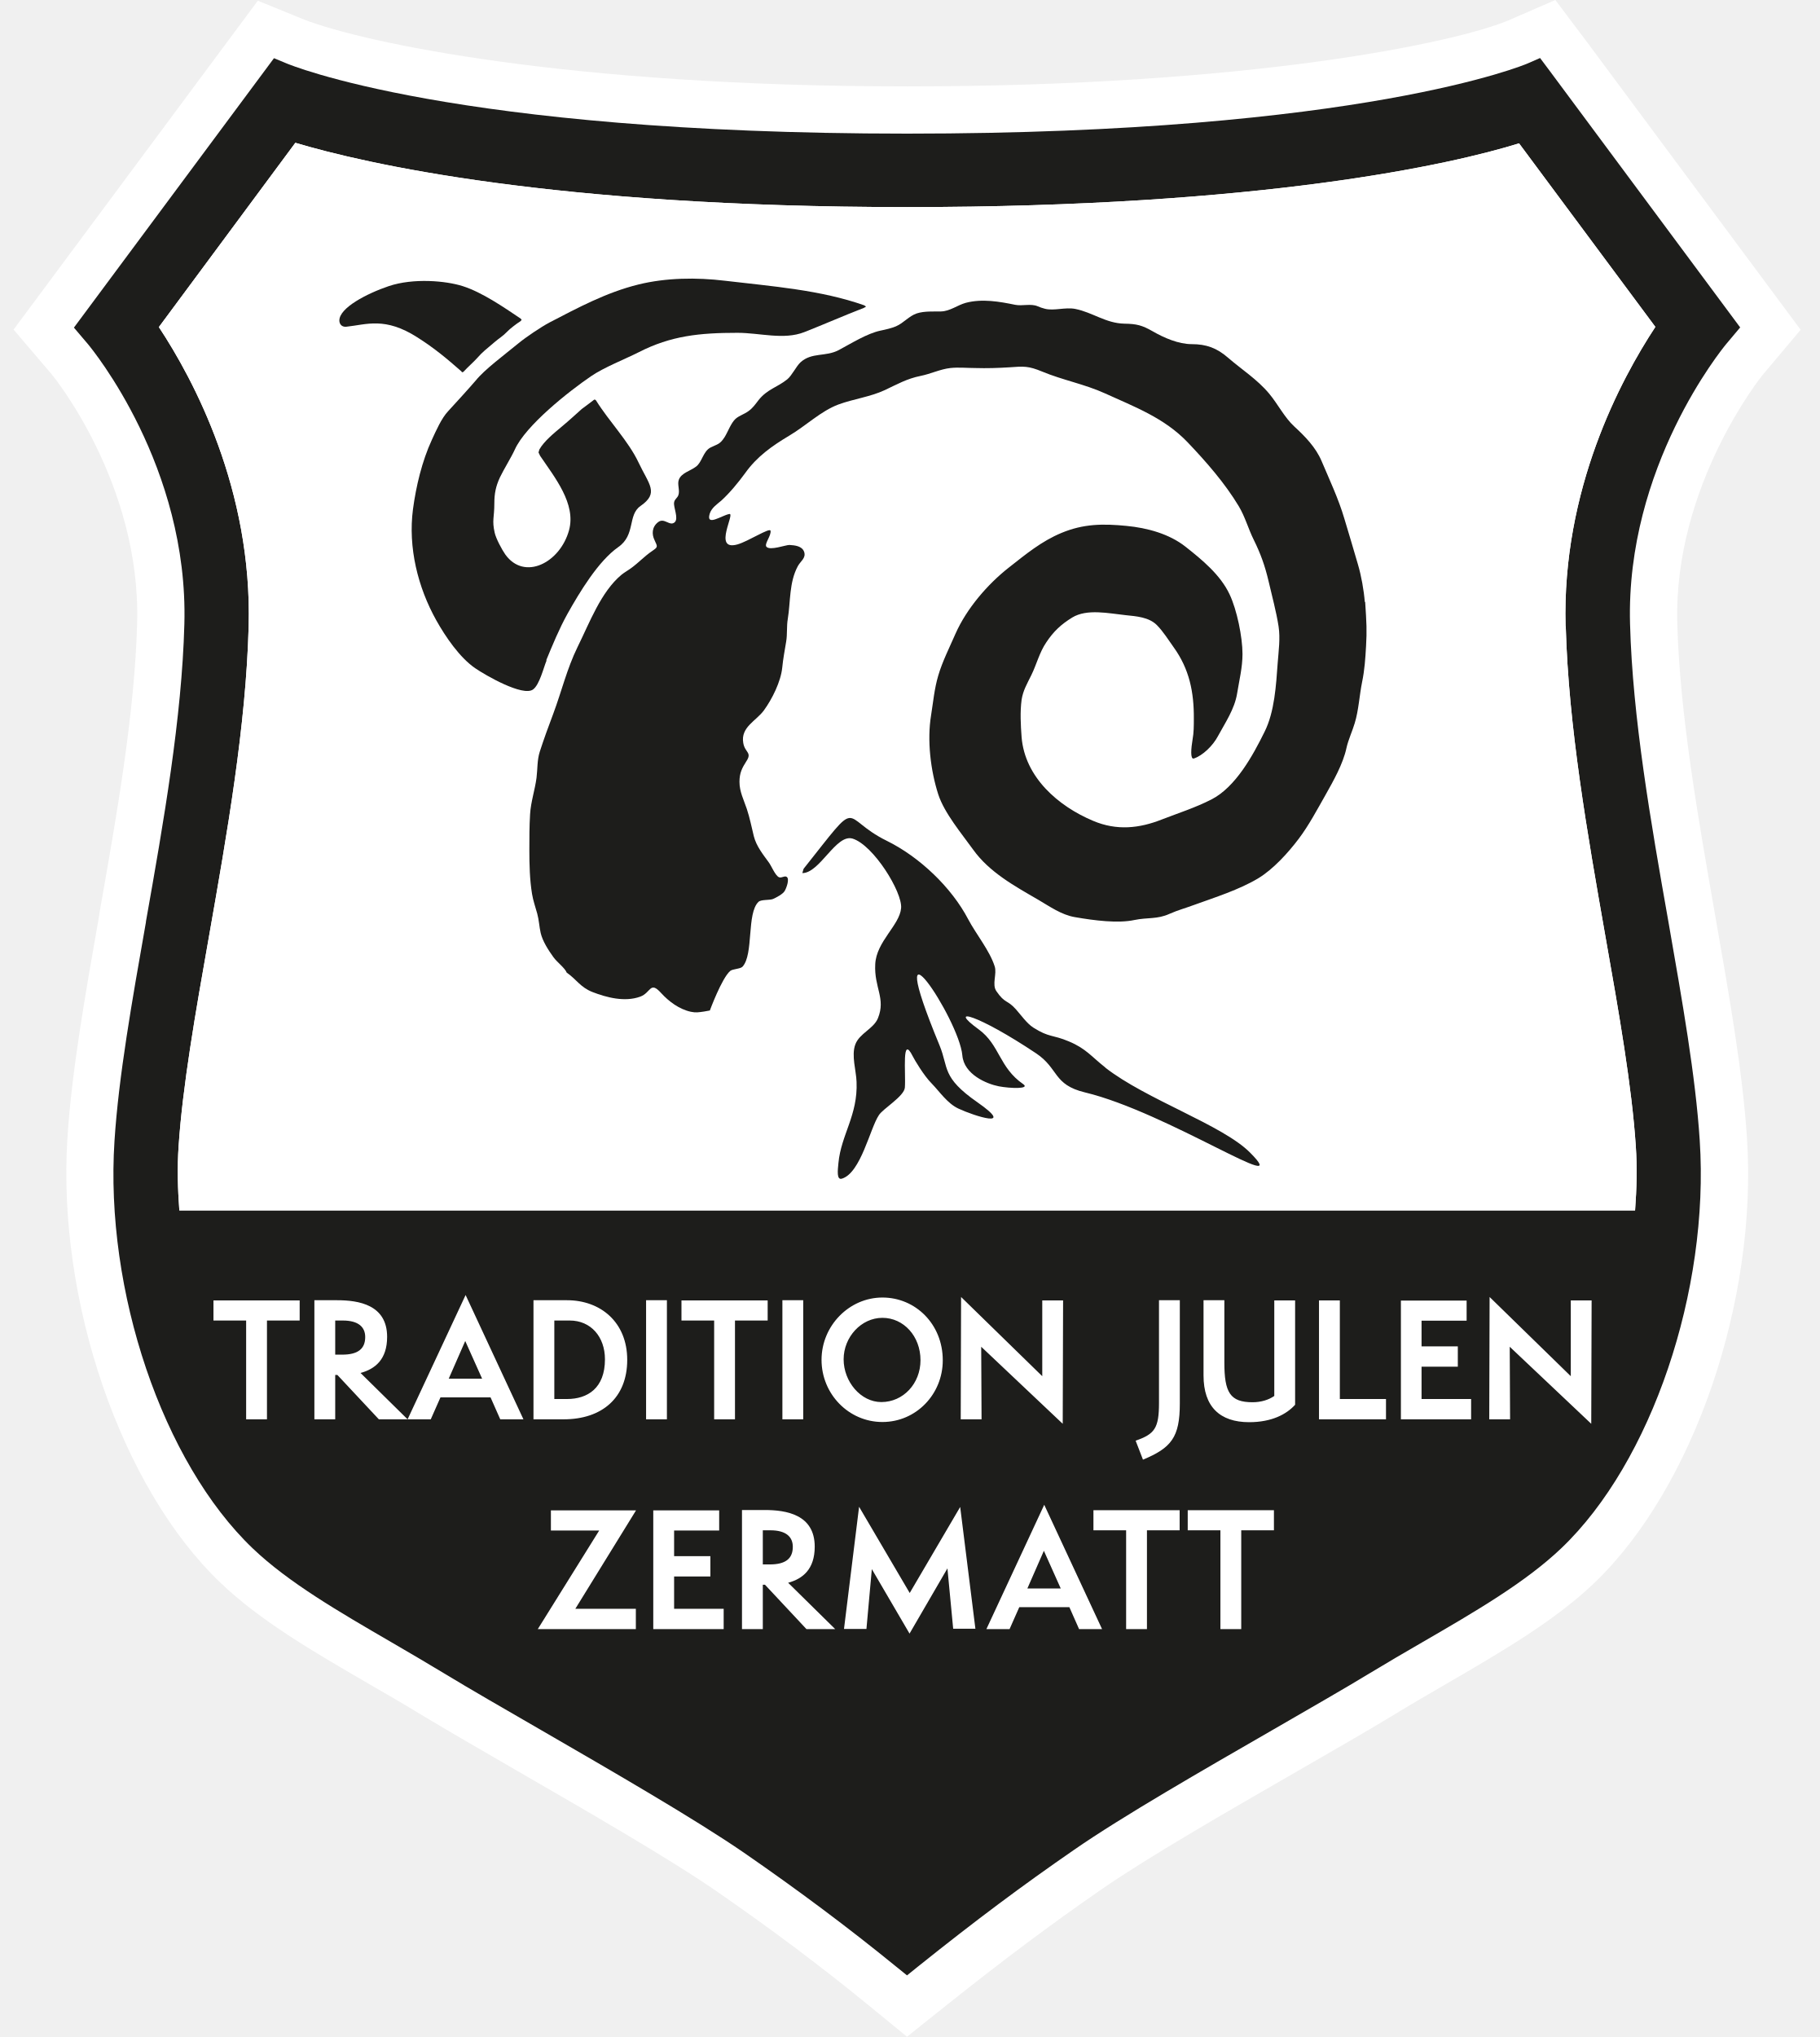
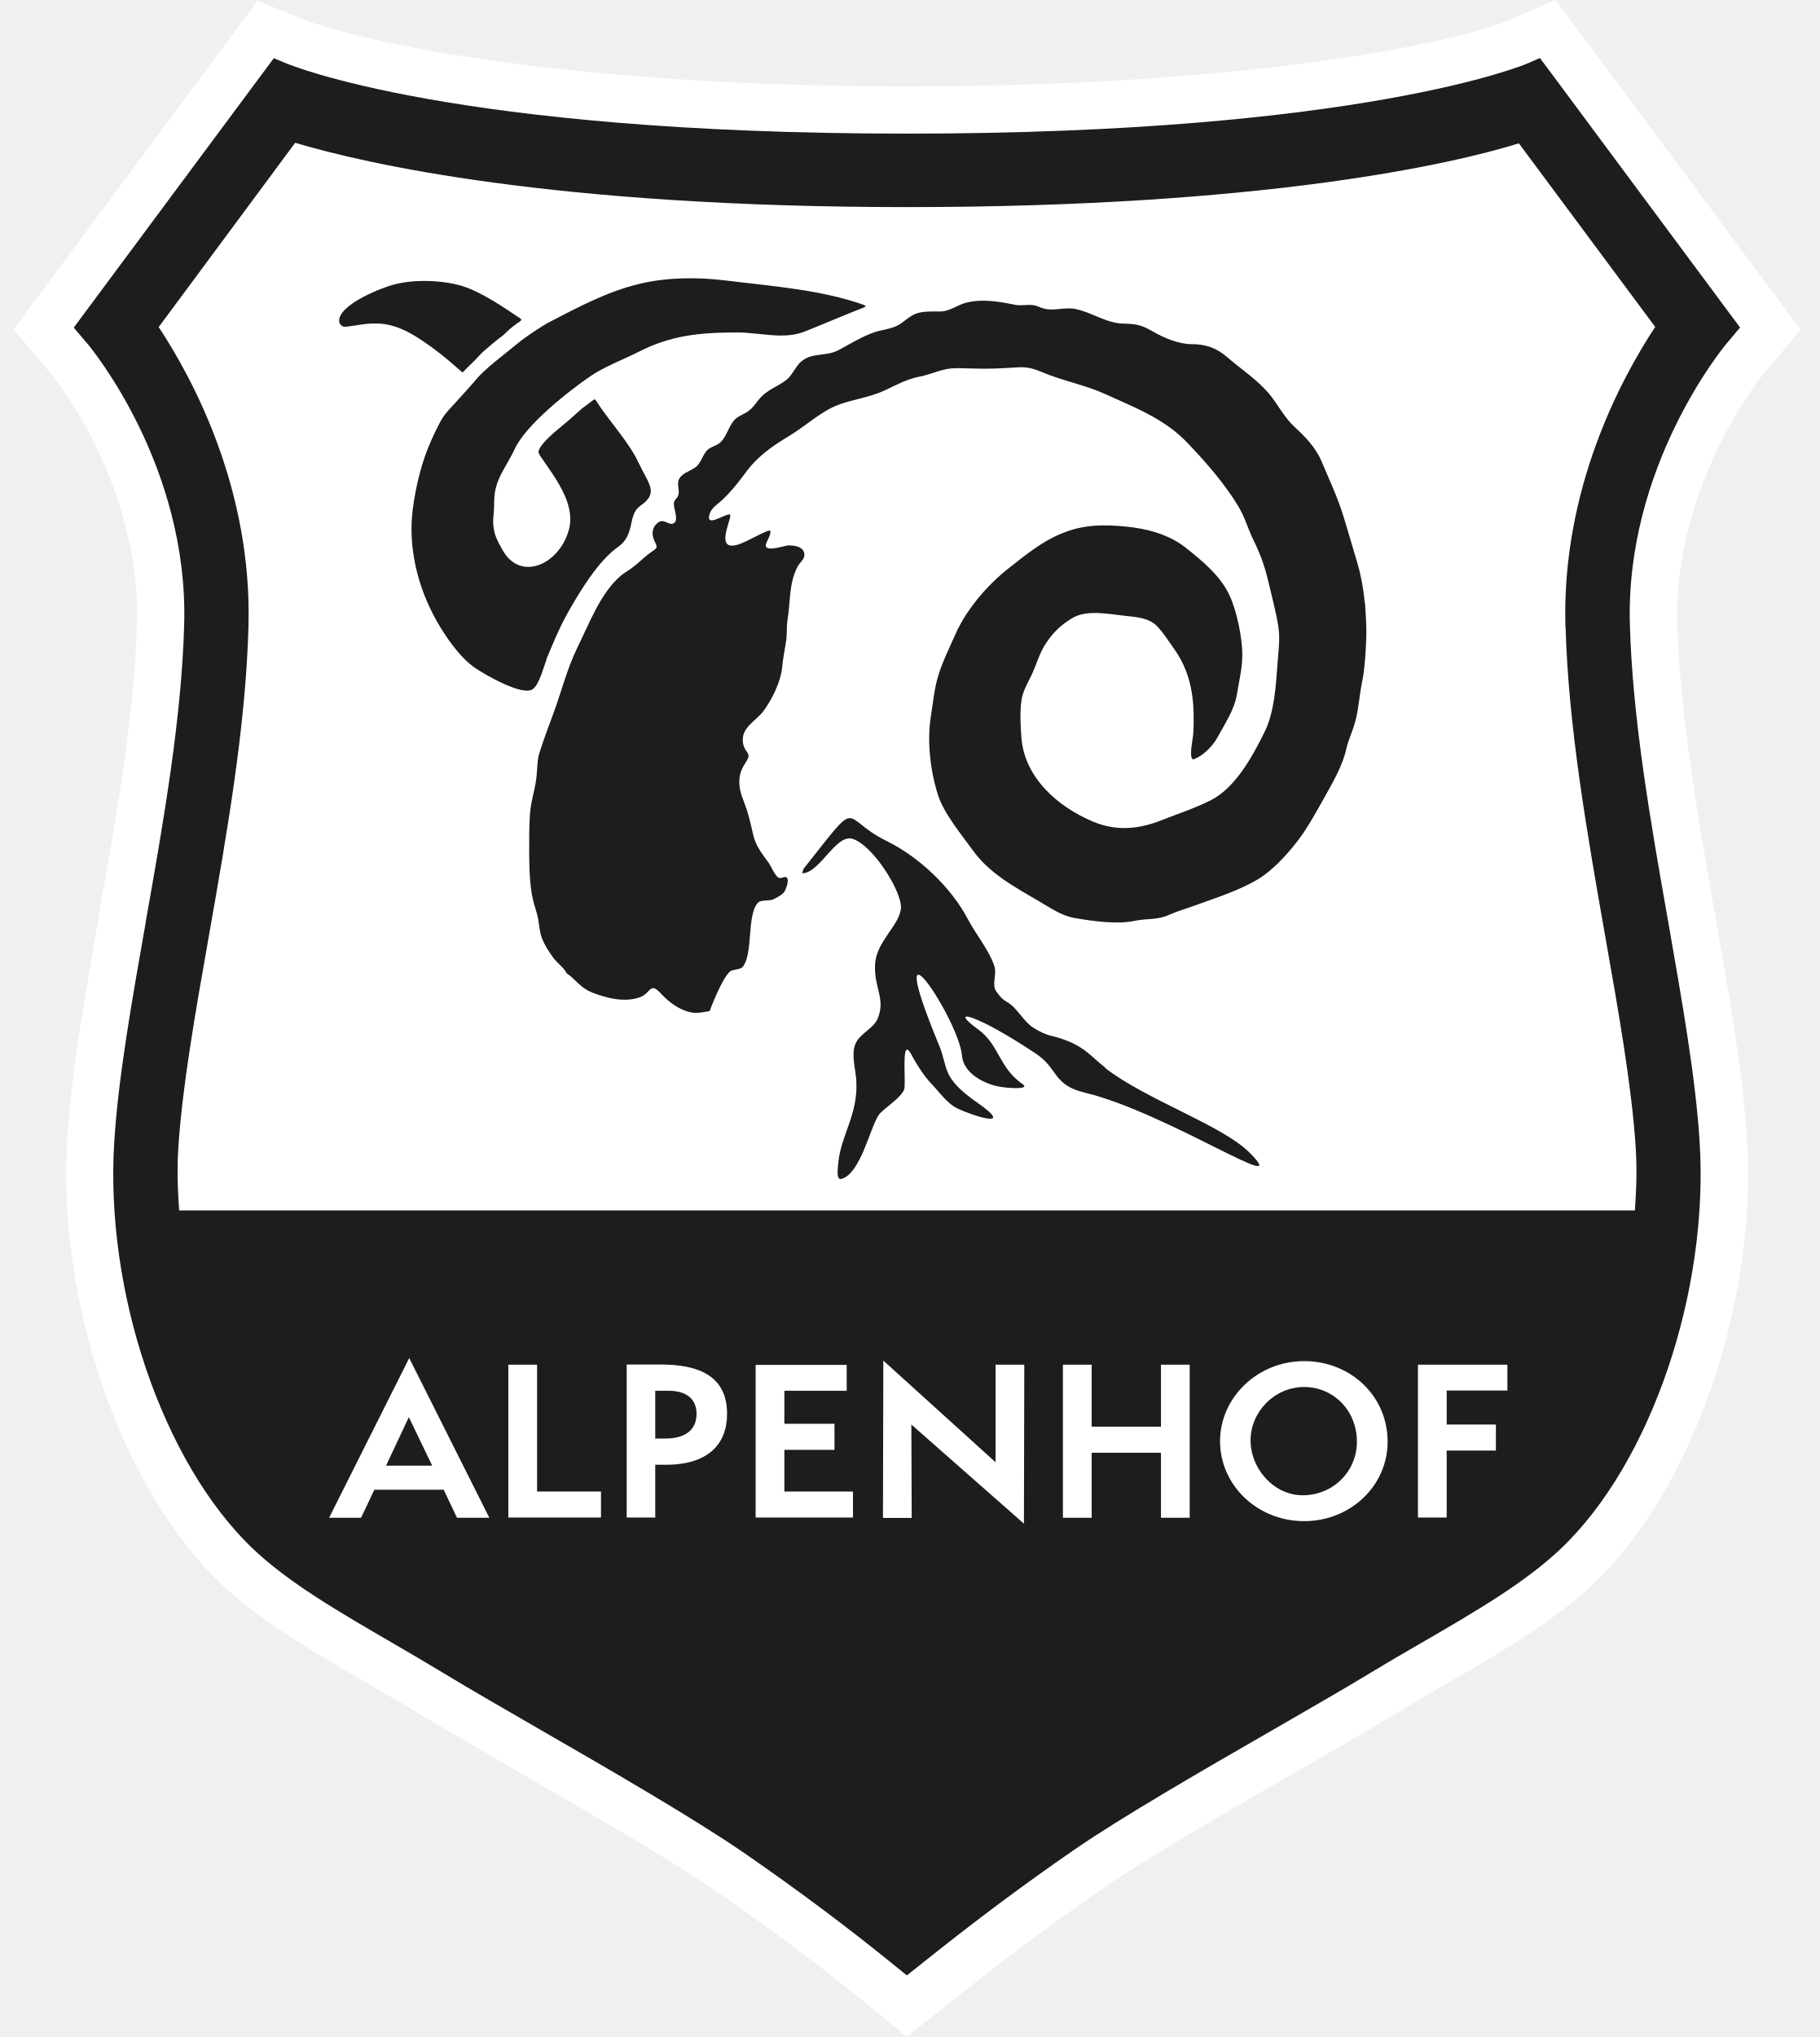
<svg xmlns="http://www.w3.org/2000/svg" width="134px" height="150px" viewBox="0 0 134 150" version="1.1">
-   <g id="logos/tradition" stroke="none" stroke-width="1" fill="none" fill-rule="evenodd">
-     <g id="Tradition_Julen" transform="translate(1, 0)" fill-rule="nonzero">
-       <path d="M65.775,149.96 L62.785,147.513 C59.347,144.709 55.762,142.025 51.821,139.3 C48.303,136.866 42.351,133.441 37.113,130.412 C34.415,128.851 31.875,127.383 29.944,126.219 C28.661,125.439 27.365,124.685 26.122,123.971 C22.022,121.59 18.147,119.341 15.224,116.537 C7.923,109.567 3.188,95.785 3.968,83.762 C4.285,78.855 5.277,73.248 6.322,67.309 L6.322,67.243 C7.605,59.995 8.928,52.495 9.1,45.856 C9.377,35.592 2.897,27.67 2.83,27.59 L0,24.27 L17.988,0.053 L21.4,1.442 C25.778,3.135 40.724,6.362 65.814,6.362 C90.905,6.362 106.115,3.174 110.109,1.495 L113.548,0 L115.889,3.108 L131.615,24.284 L128.798,27.63 C128.798,27.63 122.251,35.711 122.529,45.895 C122.714,52.562 124.037,60.074 125.306,67.335 C126.351,73.287 127.343,78.895 127.661,83.802 C128.454,95.812 123.719,109.594 116.405,116.577 C113.482,119.368 109.594,121.629 105.493,124.01 C104.25,124.738 102.954,125.478 101.684,126.259 C99.766,127.423 97.214,128.891 94.529,130.438 C89.384,133.401 83.538,136.76 80.086,139.154 C76.356,141.734 72.983,144.26 68.79,147.593 L65.775,150 L65.775,149.96 Z" id="Path" fill="#FFFFFF" />
-       <path d="M114.315,46.12 C114.514,53.487 115.902,61.357 117.238,68.962 C118.244,74.636 119.183,80.006 119.474,84.397 C119.579,85.945 119.54,87.532 119.421,89.132 L12.208,89.132 C12.089,87.532 12.049,85.945 12.155,84.397 C12.446,80.006 13.385,74.636 14.39,68.962 C15.726,61.357 17.115,53.501 17.313,46.133 C17.591,36.055 13.253,27.947 10.7,24.085 L20.752,10.515 C25.805,12.023 39.666,15.25 65.801,15.25 C91.936,15.25 105.917,12.102 110.876,10.555 L120.915,24.072 C118.363,27.947 114.024,36.042 114.302,46.133 M127.171,24.125 L113.098,5.172 L112.424,4.272 L111.485,4.682 C111.366,4.735 99.29,9.84 65.801,9.84 C32.312,9.84 20.236,4.722 20.104,4.669 L19.178,4.285 L4.444,24.125 L5.489,25.355 C5.793,25.725 12.896,34.349 12.578,45.962 C12.393,52.866 11.057,60.484 9.748,67.864 L9.748,67.904 C8.716,73.763 7.737,79.279 7.433,84.001 C6.706,95.071 10.991,107.702 17.617,114.024 C20.25,116.537 23.953,118.68 27.868,120.955 C29.138,121.696 30.434,122.45 31.743,123.243 C33.635,124.394 36.174,125.849 38.846,127.396 C44.15,130.465 50.154,133.93 53.792,136.43 C57.812,139.207 61.476,141.945 64.981,144.802 L65.801,145.463 L66.621,144.802 C70.867,141.403 74.306,138.837 78.102,136.218 C81.673,133.745 87.572,130.359 92.783,127.356 C95.455,125.809 97.981,124.367 99.872,123.217 C101.182,122.423 102.478,121.669 103.734,120.942 C107.662,118.667 111.366,116.511 113.998,113.998 C120.624,107.676 124.91,95.045 124.182,83.974 C123.878,79.252 122.899,73.737 121.881,67.904 C120.571,60.497 119.236,52.852 119.05,45.935 C118.733,34.389 125.822,25.712 126.126,25.342 L127.171,24.098 L127.171,24.125 Z" id="Shape" fill="#1D1D1B" />
-       <path d="M114.315,46.12 C114.514,53.487 115.902,61.357 117.238,68.962 C118.244,74.636 119.183,80.006 119.474,84.397 C119.579,85.945 119.54,87.532 119.421,89.132 L12.208,89.132 C12.089,87.532 12.049,85.945 12.155,84.397 C12.446,80.006 13.385,74.636 14.39,68.962 C15.726,61.357 17.115,53.501 17.313,46.133 C17.591,36.055 13.253,27.947 10.7,24.085 L20.752,10.515 C25.805,12.023 39.666,15.25 65.801,15.25 C91.936,15.25 105.917,12.102 110.876,10.555 L120.915,24.072 C118.363,27.947 114.024,36.042 114.302,46.12" id="Path" fill="#FFFFFF" />
-       <path d="M32.987,27.379 L33.066,27.418 L33.145,27.365 C33.41,27.074 33.939,26.598 34.111,26.4 C34.6,25.844 34.799,25.738 35.42,25.196 C35.804,24.866 36.002,24.786 36.359,24.416 C36.531,24.231 37.021,23.847 37.338,23.649 L37.417,23.556 L37.351,23.464 C36.068,22.604 34.521,21.532 33.079,21.07 C31.836,20.673 29.442,20.461 27.63,21.07 C26.029,21.612 23.979,22.67 23.993,23.609 C23.993,23.821 24.138,24.098 24.508,24.059 C26.003,23.9 27.352,23.318 29.733,24.839 C31.003,25.646 31.902,26.4 33,27.365" id="Path" fill="#1D1D1B" />
-       <path d="M39.229,48.62 C39.705,47.469 40.182,46.305 40.79,45.208 C41.703,43.581 43.065,41.319 44.533,40.287 C45.829,39.388 45.208,37.933 46.173,37.259 C47.562,36.293 46.795,35.685 46.028,34.058 C45.287,32.484 43.845,31.016 42.893,29.482 L42.827,29.429 L42.761,29.429 C42.536,29.614 41.928,30.05 41.848,30.116 C41.041,30.831 41.147,30.764 40.314,31.465 C39.825,31.875 39.071,32.484 38.727,33.092 L38.661,33.317 L38.78,33.568 C39.864,35.169 41.438,37.1 40.909,39.044 C40.248,41.451 37.616,42.787 36.214,40.83 C35.962,40.473 35.526,39.653 35.433,39.229 C35.222,38.29 35.407,38.132 35.407,37.073 C35.407,36.346 35.513,35.817 35.817,35.156 C36.095,34.574 36.663,33.661 36.915,33.106 C37.708,31.333 40.909,28.807 42.523,27.709 C43.435,27.074 45.075,26.426 46.041,25.937 C48.422,24.72 50.525,24.508 53.315,24.508 C54.969,24.508 56.715,25.051 58.236,24.456 C59.717,23.874 61.092,23.265 62.627,22.67 L62.785,22.577 L62.653,22.485 C59.439,21.347 55.842,21.083 52.39,20.673 C50.3,20.421 48.051,20.448 46.014,20.951 C43.66,21.532 41.57,22.657 39.454,23.755 C38.859,24.072 37.735,24.826 37.206,25.262 C36.095,26.175 34.693,27.207 34.031,28.027 C33.688,28.437 32.365,29.892 32.008,30.275 C31.518,30.791 31.108,31.73 30.804,32.391 C30.077,33.965 29.64,35.817 29.415,37.497 C29.045,40.314 29.773,43.25 31.135,45.684 C31.809,46.887 32.854,48.422 33.992,49.202 C34.759,49.731 37.497,51.305 38.251,50.776 C38.74,50.432 39.044,49.123 39.256,48.633" id="Path" fill="#1D1D1B" />
-       <path d="M99.515,44.335 C99.449,43.462 99.251,42.377 99.012,41.57 C98.682,40.433 98.338,39.282 98.007,38.184 C97.584,36.743 96.909,35.314 96.327,33.939 C95.904,32.947 95.124,32.14 94.33,31.413 C93.603,30.751 93.1,29.733 92.465,28.979 C91.592,27.934 90.442,27.207 89.45,26.347 C88.617,25.619 87.836,25.342 86.765,25.342 C85.799,25.342 84.728,24.879 83.881,24.389 C83.114,23.953 82.718,23.847 81.805,23.834 C80.443,23.807 79.464,23.001 78.194,22.749 C77.453,22.604 76.62,22.908 75.959,22.736 C75.708,22.67 75.641,22.644 75.417,22.551 C74.914,22.339 74.306,22.551 73.763,22.445 C72.613,22.207 71.33,21.982 70.126,22.3 C69.504,22.472 68.962,22.921 68.301,22.934 C67.745,22.948 67.084,22.895 66.515,23.08 C65.933,23.278 65.563,23.781 64.981,24.032 C64.624,24.178 64.267,24.257 63.83,24.35 C62.852,24.561 61.714,25.276 60.775,25.778 C59.796,26.294 58.791,25.924 57.958,26.678 C57.64,26.969 57.323,27.656 56.979,27.934 C56.238,28.529 55.498,28.661 54.863,29.468 C54.625,29.773 54.453,30.037 54.122,30.275 C53.818,30.5 53.434,30.606 53.17,30.844 C52.826,31.161 52.614,31.796 52.363,32.193 C52.006,32.748 51.834,32.696 51.318,32.96 C50.776,33.251 50.71,34.031 50.26,34.362 C49.85,34.679 49.162,34.825 48.99,35.341 C48.871,35.671 49.083,36.108 48.964,36.452 C48.885,36.69 48.686,36.743 48.647,36.994 C48.58,37.338 49.004,38.184 48.686,38.462 C48.316,38.78 47.932,38.092 47.469,38.449 C47.006,38.806 46.993,39.335 47.205,39.772 C47.443,40.287 47.469,40.274 47.006,40.592 C46.464,40.962 46.041,41.425 45.499,41.822 C45.327,41.954 44.943,42.179 44.771,42.324 C43.25,43.594 42.43,45.843 41.531,47.655 C40.75,49.255 40.367,50.895 39.745,52.562 C39.401,53.474 39.057,54.413 38.753,55.352 C38.555,55.974 38.594,56.622 38.515,57.27 C38.396,58.183 38.092,59.042 38.039,59.968 C37.986,60.841 37.986,61.714 37.986,62.6 C37.986,63.672 38.013,64.783 38.184,65.828 C38.264,66.317 38.436,66.806 38.568,67.282 C38.7,67.772 38.714,68.235 38.819,68.698 C38.965,69.319 39.388,69.967 39.758,70.483 C40.023,70.854 40.605,71.277 40.737,71.621 C41.465,72.123 41.729,72.692 42.629,73.049 C43.687,73.459 45.009,73.803 46.147,73.393 C46.954,73.102 46.861,72.203 47.694,73.128 C48.25,73.737 49.017,74.319 49.877,74.504 C50.26,74.583 50.432,74.544 50.829,74.491 C51.001,74.464 51.146,74.438 51.279,74.411 C51.279,74.411 52.151,72.044 52.773,71.502 C52.958,71.343 53.527,71.356 53.686,71.184 C54.519,70.272 53.977,67.256 54.863,66.409 C55.061,66.224 55.683,66.304 55.934,66.198 C56.172,66.092 56.662,65.841 56.794,65.603 C56.926,65.378 57.164,64.717 56.939,64.571 C56.781,64.465 56.569,64.677 56.371,64.597 C56.093,64.478 55.802,63.738 55.617,63.5 C55.194,62.918 54.704,62.309 54.519,61.582 C54.36,60.947 54.228,60.246 54.003,59.571 C53.778,58.897 53.461,58.302 53.461,57.574 C53.461,56.913 53.659,56.543 53.963,56.066 C54.413,55.392 53.858,55.432 53.739,54.704 C53.54,53.54 54.691,53.091 55.26,52.31 C55.868,51.477 56.503,50.194 56.609,49.176 C56.675,48.501 56.794,47.893 56.9,47.245 C56.992,46.715 56.926,46.107 57.019,45.578 C57.23,44.282 57.111,42.893 57.759,41.689 C57.958,41.319 58.381,41.094 58.222,40.631 C58.064,40.208 57.561,40.155 57.138,40.129 C56.847,40.129 55.709,40.565 55.445,40.261 C55.273,40.049 55.815,39.441 55.749,39.084 C55.709,38.819 54.109,39.864 53.315,40.089 C51.437,40.618 53.223,37.682 52.694,37.854 C52.151,37.96 50.988,38.793 51.265,37.841 C51.398,37.391 51.834,37.113 52.125,36.862 C52.747,36.293 53.368,35.539 53.871,34.851 C54.744,33.621 55.855,32.841 57.138,32.074 C58.328,31.373 59.466,30.262 60.749,29.786 C61.86,29.376 63.076,29.23 64.161,28.728 C65.06,28.304 65.801,27.881 66.793,27.683 C67.534,27.537 68.261,27.18 68.989,27.101 C69.584,27.035 70.232,27.101 70.827,27.101 C71.674,27.127 72.494,27.101 73.34,27.048 C74.398,26.969 74.742,26.942 75.761,27.365 C77.255,27.987 78.895,28.291 80.377,28.966 C82.559,29.958 84.754,30.778 86.461,32.563 C87.836,34.005 89.212,35.579 90.23,37.272 C90.706,38.065 90.931,38.938 91.341,39.758 C91.844,40.777 92.161,41.663 92.426,42.787 C92.677,43.885 92.994,45.022 93.166,46.133 C93.299,47.006 93.166,47.946 93.1,48.818 C92.981,50.445 92.875,52.403 92.135,53.884 C91.275,55.63 90.005,57.958 88.22,58.87 C87.029,59.479 85.813,59.862 84.582,60.339 C82.916,61 81.249,61.185 79.504,60.444 C76.924,59.36 74.478,57.23 74.239,54.281 C74.173,53.395 74.12,52.416 74.239,51.53 C74.345,50.842 74.65,50.339 74.954,49.718 C75.35,48.911 75.549,48.051 76.051,47.311 C76.594,46.491 77.149,45.975 77.969,45.472 C79.054,44.811 80.654,45.168 81.911,45.3 C82.691,45.38 83.617,45.446 84.199,46.028 C84.662,46.491 85.072,47.152 85.442,47.668 C86.593,49.268 86.937,50.961 86.924,52.919 C86.924,53.434 86.924,53.95 86.831,54.453 C86.725,55.088 86.646,55.934 86.924,55.855 C87.572,55.643 88.326,54.916 88.696,54.215 C89.225,53.236 89.926,52.218 90.111,51.067 C90.27,50.088 90.508,49.149 90.508,48.157 C90.508,46.914 90.098,44.903 89.556,43.766 C88.881,42.324 87.519,41.213 86.315,40.261 C85.112,39.309 83.485,38.872 81.977,38.727 C80.244,38.555 78.789,38.568 77.176,39.243 C75.708,39.851 74.544,40.817 73.314,41.782 C71.74,43.012 70.192,44.811 69.372,46.663 C68.962,47.602 68.393,48.739 68.102,49.744 C67.811,50.723 67.732,51.675 67.573,52.667 C67.269,54.519 67.534,56.728 68.102,58.5 C68.552,59.876 69.822,61.383 70.668,62.561 C71.859,64.227 73.724,65.246 75.456,66.251 C76.316,66.753 77.163,67.362 78.154,67.534 C79.596,67.785 81.342,68.01 82.559,67.745 C83.511,67.547 84.225,67.706 85.125,67.296 C85.786,67.005 86.275,66.886 86.95,66.634 C88.524,66.066 90.243,65.523 91.645,64.69 C92.77,64.016 93.867,62.799 94.648,61.767 C95.388,60.788 96.01,59.611 96.605,58.566 C97.2,57.508 97.915,56.252 98.166,55.075 C98.298,54.479 98.602,53.831 98.774,53.249 C99.065,52.297 99.118,51.199 99.317,50.22 C99.502,49.321 99.555,48.501 99.608,47.575 C99.674,46.424 99.647,45.909 99.541,44.308" id="Path" fill="#1D1D1B" />
-       <path d="M80.416,78.617 C79.371,77.797 78.988,77.215 77.718,76.686 C76.501,76.171 76.29,76.422 75.099,75.668 C74.636,75.377 74.16,74.702 73.816,74.319 C73.181,73.605 73.023,73.922 72.388,72.996 C72.031,72.494 72.441,71.713 72.256,71.158 C71.885,69.994 70.893,68.803 70.298,67.679 C69.094,65.378 66.753,63.116 64.306,61.913 C60.775,60.18 62.547,58.487 58.183,63.976 L58.09,64.293 C59.386,64.293 60.577,61.383 61.793,61.754 C63.328,62.23 65.47,65.695 65.365,66.872 C65.259,68.129 63.539,69.333 63.46,70.999 C63.367,72.732 64.254,73.512 63.658,74.98 C63.341,75.761 62.296,76.091 61.992,76.911 C61.688,77.731 62.058,78.829 62.084,79.662 C62.19,82.122 60.947,83.551 60.749,85.641 C60.696,86.183 60.603,86.924 61.013,86.791 C62.402,86.355 63.076,83.088 63.725,82.122 C64.016,81.646 65.589,80.734 65.642,80.086 C65.722,79.014 65.391,76.118 66.224,77.784 C66.357,78.049 67.044,79.213 67.613,79.781 C68.195,80.377 68.764,81.249 69.584,81.633 C70.774,82.189 73.843,83.167 70.986,81.17 C68.327,79.318 68.883,78.644 68.195,76.977 C63.738,66.198 69.65,75.046 69.875,77.718 C69.994,79.12 71.674,79.821 72.56,79.993 C73.393,80.152 74.888,80.205 74.359,79.834 C72.573,78.604 72.639,76.938 71.078,75.8 C68.698,74.068 71.039,74.716 75.298,77.559 C76.991,78.684 76.541,79.874 78.908,80.443 C84.966,81.898 94.436,88.259 91.063,84.873 C89.04,82.837 83.419,80.972 80.403,78.617" id="Path" fill="#1D1D1B" />
-       <path d="M90.415,119.963 L90.415,112.688 L92.823,112.688 L92.823,111.207 L86.474,111.207 L86.474,112.688 L88.881,112.688 L88.881,119.963 L90.415,119.963 L90.415,119.963 Z M83.471,119.963 L83.471,112.688 L85.879,112.688 L85.879,111.207 L79.53,111.207 L79.53,112.688 L81.937,112.688 L81.937,119.963 L83.471,119.963 L83.471,119.963 Z M77.123,116.974 L74.663,116.974 L75.88,114.196 L77.123,116.974 Z M80.165,119.963 L75.906,110.81 L71.647,119.963 L73.353,119.963 L74.068,118.349 L77.758,118.349 L78.472,119.963 L80.178,119.963 L80.165,119.963 Z M70.84,119.963 L69.716,110.969 L65.999,117.304 L62.27,110.956 L61.159,119.95 L62.812,119.95 L63.209,115.545 L65.986,120.294 L68.777,115.492 L69.2,119.937 L70.84,119.937 L70.84,119.963 Z M55.18,115.201 L55.18,112.688 L55.736,112.688 C56.9,112.688 57.389,113.178 57.389,113.905 C57.389,114.778 56.847,115.201 55.696,115.201 L55.18,115.201 Z M60.511,119.963 L57.045,116.551 C58.117,116.26 59.003,115.559 59.003,113.892 C59.003,111.525 56.9,111.194 55.326,111.194 L53.646,111.194 L53.646,119.963 L55.18,119.963 L55.18,116.696 L55.339,116.696 L58.394,119.963 L60.511,119.963 L60.511,119.963 Z M52.297,119.963 L52.297,118.468 L48.647,118.468 L48.647,116.088 L51.318,116.088 L51.318,114.593 L48.647,114.593 L48.647,112.702 L51.966,112.702 L51.966,111.22 L47.112,111.22 L47.112,119.963 L52.297,119.963 Z M45.829,119.963 L45.829,118.468 L41.372,118.468 L45.843,111.22 L39.573,111.22 L39.573,112.702 L43.131,112.702 L38.608,119.963 L45.829,119.963 L45.829,119.963 Z" id="Shape" fill="#FFFFFF" />
-       <path d="M116.193,104.845 L116.22,95.759 L114.686,95.759 L114.686,101.34 L108.707,95.507 L108.681,104.515 L110.215,104.515 L110.189,99.171 L116.193,104.845 L116.193,104.845 Z M107.345,104.515 L107.345,103.02 L103.695,103.02 L103.695,100.639 L106.366,100.639 L106.366,99.145 L103.695,99.145 L103.695,97.253 L107.014,97.253 L107.014,95.772 L102.174,95.772 L102.174,104.515 L107.358,104.515 L107.345,104.515 Z M101.076,104.515 L101.076,103.02 L97.677,103.02 L97.677,95.759 L96.142,95.759 L96.142,104.515 L101.076,104.515 L101.076,104.515 Z M92.849,102.795 C92.452,103.073 91.897,103.258 91.249,103.258 C89.595,103.258 89.172,102.544 89.172,100.335 L89.172,95.746 L87.638,95.746 L87.638,101.287 C87.638,103.589 88.841,104.726 90.997,104.726 C92.664,104.726 93.748,104.144 94.383,103.443 L94.383,95.759 L92.849,95.759 L92.849,102.795 L92.849,102.795 Z M83.167,107.491 C85.27,106.618 85.892,105.837 85.892,103.351 L85.892,95.746 L84.358,95.746 L84.358,103.311 C84.358,105.176 84.04,105.599 82.638,106.089 L83.18,107.491 L83.167,107.491 Z M77.268,104.845 L77.295,95.759 L75.761,95.759 L75.761,101.34 L69.782,95.507 L69.756,104.515 L71.29,104.515 L71.264,99.171 L77.268,104.845 Z M66.793,100.163 C66.793,101.883 65.523,103.245 63.91,103.245 C62.389,103.245 61.132,101.737 61.132,100.097 C61.132,98.457 62.428,97.042 63.989,97.042 C65.55,97.042 66.793,98.391 66.793,100.163 M68.433,100.163 C68.433,97.518 66.436,95.547 63.989,95.547 C61.542,95.547 59.505,97.624 59.505,100.137 C59.505,102.65 61.503,104.713 63.989,104.713 C66.476,104.713 68.433,102.663 68.433,100.176 M58.156,95.746 L56.622,95.746 L56.622,104.515 L58.156,104.515 L58.156,95.746 Z M53.13,104.515 L53.13,97.24 L55.537,97.24 L55.537,95.759 L49.189,95.759 L49.189,97.24 L51.596,97.24 L51.596,104.515 L53.13,104.515 Z M48.117,95.746 L46.583,95.746 L46.583,104.515 L48.117,104.515 L48.117,95.746 Z M39.825,103.02 L39.825,97.24 L40.962,97.24 C42.509,97.24 43.554,98.43 43.554,100.097 C43.554,102.226 42.271,103.02 40.764,103.02 L39.811,103.02 L39.825,103.02 Z M40.512,104.515 C43.343,104.515 45.194,102.927 45.194,100.137 C45.194,97.346 43.21,95.746 40.764,95.746 L38.29,95.746 L38.29,104.515 L40.512,104.515 L40.512,104.515 Z M34.508,101.525 L32.047,101.525 L33.264,98.748 L34.508,101.525 L34.508,101.525 Z M37.55,104.515 L33.291,95.362 L29.019,104.515 L30.725,104.515 L31.439,102.901 L35.129,102.901 L35.843,104.515 L37.55,104.515 L37.55,104.515 Z M23.688,99.753 L23.688,97.24 L24.244,97.24 C25.408,97.24 25.897,97.729 25.897,98.457 C25.897,99.33 25.355,99.753 24.204,99.753 L23.688,99.753 Z M29.019,104.515 L25.553,101.102 C26.625,100.811 27.511,100.11 27.511,98.444 C27.511,96.076 25.408,95.746 23.834,95.746 L22.154,95.746 L22.154,104.515 L23.688,104.515 L23.688,101.248 L23.847,101.248 L26.902,104.515 L29.019,104.515 L29.019,104.515 Z M18.662,104.515 L18.662,97.24 L21.07,97.24 L21.07,95.759 L14.721,95.759 L14.721,97.24 L17.128,97.24 L17.128,104.515 L18.662,104.515 L18.662,104.515 Z" id="Shape" fill="#FFFFFF" />
+   <g id="logos/alpenhof" stroke="none" stroke-width="1" fill="none" fill-rule="evenodd">
+     <g id="Alpenhof" transform="translate(1, 0)" fill-rule="nonzero">
+       <path d="M65.761,149.96 L62.772,147.513 C59.333,144.709 55.749,142.025 51.808,139.313 C48.289,136.879 42.338,133.454 37.1,130.425 C34.402,128.864 31.862,127.396 29.931,126.232 C28.648,125.452 27.352,124.698 26.109,123.984 C22.009,121.603 18.133,119.355 15.21,116.551 C7.909,109.58 3.174,95.798 3.955,83.776 C4.272,78.869 5.264,73.261 6.309,67.322 L6.309,67.256 C7.592,60.008 8.915,52.509 9.087,45.869 C9.364,35.605 2.883,27.67 2.817,27.59 L0,24.257 L17.975,0.053 L21.387,1.442 C25.765,3.135 40.711,6.362 65.801,6.362 C90.891,6.362 106.102,3.174 110.109,1.495 L113.548,0 L115.889,3.108 L131.615,24.284 L128.798,27.63 C128.798,27.63 122.251,35.711 122.529,45.895 C122.714,52.562 124.037,60.074 125.306,67.335 C126.351,73.287 127.343,78.895 127.661,83.802 C128.454,95.812 123.719,109.594 116.405,116.577 C113.469,119.368 109.594,121.629 105.493,124.01 C104.25,124.738 102.954,125.478 101.684,126.259 C99.766,127.423 97.214,128.891 94.529,130.438 C89.384,133.401 83.538,136.76 80.086,139.154 C76.356,141.734 72.983,144.26 68.79,147.593 L65.775,150 L65.761,149.96 Z" id="Path" fill="#FFFFFF" />
+       <path d="M114.302,46.12 C114.5,53.487 115.889,61.357 117.225,68.962 C118.23,74.636 119.169,80.006 119.46,84.397 C119.566,85.945 119.526,87.532 119.407,89.132 L12.195,89.132 C12.076,87.532 12.036,85.945 12.142,84.397 C12.433,80.006 13.372,74.636 14.377,68.962 C15.713,61.357 17.102,53.501 17.3,46.133 C17.578,36.055 13.24,27.947 10.687,24.085 L20.739,10.515 C25.791,12.023 39.639,15.25 65.788,15.25 C91.936,15.25 105.903,12.102 110.863,10.555 L120.902,24.072 C118.349,27.947 114.011,36.042 114.289,46.12 M127.158,24.125 L113.085,5.172 L112.411,4.272 L111.472,4.682 C111.353,4.735 99.277,9.84 65.788,9.84 C32.299,9.84 20.223,4.722 20.091,4.669 L19.165,4.285 L4.431,24.125 L5.476,25.355 C5.78,25.725 12.882,34.349 12.565,45.962 C12.38,52.866 11.044,60.497 9.735,67.864 L9.735,67.904 C8.703,73.763 7.724,79.279 7.42,84.001 C6.693,95.071 10.978,107.702 17.604,114.024 C20.236,116.537 23.94,118.68 27.855,120.955 C29.124,121.696 30.421,122.45 31.73,123.243 C33.621,124.394 36.161,125.849 38.833,127.396 C44.136,130.451 50.141,133.93 53.778,136.43 C57.799,139.207 61.463,141.945 64.968,144.802 L65.788,145.463 L66.608,144.815 C70.854,141.416 74.292,138.85 78.088,136.231 C81.659,133.771 87.558,130.372 92.77,127.37 C95.441,125.822 97.968,124.381 99.859,123.23 C101.168,122.436 102.465,121.682 103.721,120.955 C107.649,118.68 111.353,116.524 113.985,114.011 C120.611,107.689 124.896,95.058 124.169,83.987 C123.865,79.265 122.886,73.75 121.868,67.917 C120.558,60.511 119.222,52.866 119.037,45.948 C118.72,34.402 125.809,25.725 126.113,25.355 L127.158,24.112 L127.158,24.125 Z" id="Shape" fill="#1D1D1B" />
+       <path d="M32.973,27.379 L33.053,27.418 L33.132,27.365 C33.397,27.074 33.926,26.598 34.098,26.4 C34.587,25.844 34.785,25.738 35.407,25.196 C35.79,24.866 35.989,24.786 36.346,24.416 C36.518,24.231 37.007,23.847 37.325,23.649 L37.404,23.556 L37.338,23.464 C36.055,22.604 34.508,21.532 33.066,21.07 C31.823,20.673 29.429,20.461 27.617,21.07 C26.016,21.612 23.966,22.67 23.979,23.609 C23.979,23.821 24.125,24.098 24.495,24.059 C25.99,23.9 27.339,23.318 29.72,24.839 C30.989,25.646 31.889,26.4 32.987,27.365" id="Path" fill="#1D1D1B" />
+       <path d="M39.216,48.607 C39.692,47.456 40.168,46.292 40.777,45.194 C41.689,43.568 43.052,41.306 44.52,40.274 C45.816,39.375 45.194,37.92 46.16,37.245 C47.549,36.28 46.782,35.671 46.014,34.045 C45.274,32.471 43.832,31.003 42.88,29.468 L42.814,29.415 L42.748,29.415 C42.523,29.601 41.914,30.037 41.835,30.103 C41.028,30.817 41.134,30.751 40.301,31.439 C39.811,31.849 39.057,32.457 38.714,33.066 L38.647,33.291 L38.766,33.542 C39.851,35.142 41.425,37.087 40.896,39.018 C40.235,41.425 37.603,42.761 36.201,40.803 C35.949,40.446 35.513,39.626 35.42,39.203 C35.209,38.264 35.394,38.105 35.394,37.047 C35.394,36.32 35.5,35.804 35.804,35.129 C36.081,34.534 36.65,33.635 36.902,33.079 C37.695,31.307 40.896,28.781 42.509,27.683 C43.422,27.048 45.062,26.4 46.028,25.91 C48.408,24.694 50.511,24.482 53.302,24.482 C54.955,24.482 56.701,25.024 58.222,24.429 C59.704,23.847 61.079,23.239 62.614,22.644 L62.772,22.551 L62.64,22.458 C59.426,21.321 55.815,21.07 52.376,20.646 C50.287,20.395 48.038,20.421 46.001,20.924 C43.647,21.506 41.557,22.63 39.441,23.728 C38.846,24.045 37.722,24.799 37.192,25.236 C36.081,26.148 34.679,27.18 34.018,28 C33.674,28.41 32.352,29.865 31.995,30.249 C31.505,30.764 31.095,31.704 30.791,32.365 C30.063,33.939 29.627,35.79 29.402,37.47 C29.032,40.287 29.759,43.224 31.122,45.657 C31.796,46.861 32.841,48.395 33.978,49.176 C34.746,49.705 37.483,51.279 38.237,50.749 C38.727,50.406 39.031,49.096 39.243,48.607" id="Path" fill="#1D1D1B" />
+       <path d="M99.502,44.335 C99.436,43.462 99.237,42.377 98.999,41.57 C98.669,40.433 98.325,39.282 97.994,38.184 C97.571,36.743 96.896,35.314 96.314,33.939 C95.891,32.947 95.111,32.14 94.317,31.413 C93.59,30.751 93.087,29.733 92.452,28.979 C91.579,27.947 90.429,27.207 89.437,26.347 C88.603,25.619 87.823,25.342 86.752,25.342 C85.786,25.342 84.715,24.879 83.868,24.389 C83.101,23.953 82.704,23.847 81.792,23.834 C80.429,23.807 79.451,23.001 78.181,22.749 C77.44,22.604 76.607,22.908 75.946,22.736 C75.694,22.67 75.628,22.644 75.403,22.551 C74.901,22.339 74.292,22.551 73.75,22.445 C72.599,22.207 71.316,21.982 70.113,22.3 C69.491,22.472 68.949,22.921 68.288,22.934 C67.732,22.948 67.071,22.895 66.502,23.08 C65.92,23.278 65.55,23.781 64.968,24.032 C64.611,24.178 64.254,24.257 63.817,24.35 C62.838,24.561 61.701,25.276 60.762,25.778 C59.783,26.294 58.778,25.91 57.945,26.678 C57.627,26.969 57.31,27.656 56.966,27.934 C56.225,28.529 55.485,28.661 54.85,29.468 C54.612,29.773 54.44,30.037 54.109,30.275 C53.805,30.5 53.421,30.606 53.157,30.857 C52.813,31.174 52.601,31.796 52.35,32.206 C51.993,32.762 51.821,32.709 51.305,32.987 C50.763,33.277 50.697,34.058 50.247,34.389 C49.837,34.706 49.149,34.851 48.977,35.367 C48.858,35.698 49.07,36.134 48.951,36.478 C48.871,36.716 48.673,36.769 48.633,37.021 C48.567,37.364 48.99,38.211 48.673,38.489 C48.303,38.806 47.919,38.118 47.456,38.489 C46.993,38.846 46.98,39.362 47.192,39.811 C47.43,40.327 47.456,40.314 46.993,40.631 C46.451,41.002 46.028,41.465 45.485,41.861 C45.313,41.994 44.93,42.218 44.758,42.364 C43.237,43.634 42.417,45.882 41.518,47.694 C40.737,49.295 40.354,50.935 39.732,52.601 C39.388,53.514 39.044,54.453 38.74,55.392 C38.542,56.014 38.581,56.662 38.502,57.31 C38.383,58.222 38.079,59.082 38.026,60.008 C37.973,60.881 37.973,61.754 37.973,62.64 C37.973,63.711 37.999,64.822 38.171,65.867 C38.251,66.357 38.423,66.846 38.555,67.322 C38.687,67.811 38.7,68.274 38.806,68.737 C38.952,69.359 39.375,70.007 39.745,70.523 C40.01,70.893 40.592,71.316 40.724,71.66 C41.451,72.163 41.716,72.732 42.615,73.089 C43.673,73.499 44.996,73.843 46.133,73.433 C46.94,73.142 46.848,72.256 47.681,73.168 C48.236,73.777 49.004,74.359 49.863,74.544 C50.247,74.623 50.419,74.583 50.816,74.53 C50.988,74.504 51.133,74.478 51.265,74.451 C51.265,74.451 52.138,72.084 52.76,71.541 C52.945,71.383 53.514,71.396 53.673,71.224 C54.506,70.311 53.963,67.296 54.85,66.449 C55.048,66.264 55.67,66.343 55.921,66.238 C56.159,66.132 56.648,65.88 56.781,65.642 C56.913,65.418 57.151,64.756 56.926,64.611 C56.767,64.505 56.556,64.717 56.357,64.637 C56.08,64.518 55.789,63.777 55.604,63.526 C55.18,62.944 54.691,62.336 54.506,61.608 C54.347,60.973 54.215,60.272 53.99,59.598 C53.765,58.923 53.448,58.328 53.448,57.601 C53.448,56.953 53.646,56.569 53.95,56.093 C54.4,55.418 53.844,55.458 53.725,54.731 C53.527,53.567 54.678,53.117 55.246,52.337 C55.855,51.503 56.49,50.22 56.596,49.202 C56.662,48.527 56.781,47.919 56.887,47.271 C56.979,46.742 56.913,46.133 57.006,45.604 C57.217,44.308 57.098,42.919 57.746,41.716 C57.945,41.346 58.368,41.121 58.209,40.658 C58.05,40.235 57.548,40.182 57.125,40.155 C56.834,40.155 55.696,40.592 55.432,40.287 C55.26,40.076 55.802,39.467 55.736,39.11 C55.696,38.859 54.096,39.891 53.302,40.116 C51.424,40.645 53.21,37.708 52.681,37.88 C52.138,37.986 50.974,38.819 51.252,37.867 C51.384,37.417 51.821,37.14 52.112,36.888 C52.733,36.32 53.355,35.566 53.858,34.878 C54.731,33.648 55.842,32.867 57.125,32.1 C58.315,31.386 59.466,30.288 60.735,29.812 C61.846,29.402 63.063,29.257 64.148,28.754 C65.047,28.331 65.788,27.908 66.78,27.722 C67.521,27.577 68.248,27.22 68.975,27.14 C69.571,27.074 70.219,27.14 70.814,27.14 C71.66,27.167 72.48,27.14 73.327,27.088 C74.385,27.008 74.729,26.982 75.747,27.405 C77.242,28.04 78.882,28.331 80.363,29.005 C82.546,29.997 84.741,30.817 86.447,32.603 C87.823,34.045 89.198,35.619 90.217,37.312 C90.693,38.105 90.918,38.978 91.328,39.798 C91.831,40.817 92.148,41.703 92.412,42.827 C92.664,43.925 92.981,45.062 93.153,46.173 C93.285,47.046 93.153,47.985 93.087,48.858 C92.968,50.485 92.862,52.442 92.122,53.924 C91.262,55.67 89.992,57.998 88.207,58.91 C87.016,59.519 85.799,59.902 84.569,60.391 C82.903,61.053 81.236,61.238 79.49,60.497 C76.911,59.413 74.464,57.283 74.226,54.334 C74.16,53.434 74.107,52.469 74.226,51.583 C74.332,50.895 74.636,50.392 74.94,49.771 C75.337,48.964 75.536,48.104 76.038,47.364 C76.581,46.544 77.136,46.028 77.956,45.525 C79.041,44.864 80.641,45.221 81.898,45.353 C82.678,45.433 83.604,45.499 84.186,46.081 C84.649,46.544 85.059,47.205 85.429,47.721 C86.58,49.321 86.924,51.014 86.91,52.972 C86.91,53.487 86.91,54.003 86.818,54.506 C86.712,55.141 86.633,55.987 86.91,55.908 C87.558,55.696 88.312,54.969 88.683,54.268 C89.212,53.289 89.913,52.271 90.098,51.12 C90.257,50.141 90.495,49.202 90.495,48.21 C90.495,46.967 90.085,44.956 89.542,43.819 C88.868,42.377 87.506,41.266 86.302,40.314 C85.098,39.362 83.471,38.925 81.964,38.78 C80.231,38.608 78.776,38.621 77.163,39.295 C75.694,39.904 74.53,40.869 73.3,41.835 C71.726,43.065 70.179,44.864 69.359,46.715 C68.949,47.655 68.38,48.792 68.089,49.797 C67.798,50.776 67.719,51.728 67.56,52.733 C67.256,54.585 67.521,56.794 68.089,58.566 C68.539,59.942 69.809,61.45 70.655,62.627 C71.846,64.293 73.71,65.312 75.443,66.317 C76.303,66.82 77.149,67.428 78.141,67.6 C79.583,67.851 81.329,68.076 82.546,67.811 C83.498,67.613 84.212,67.772 85.112,67.362 C85.773,67.071 86.249,66.952 86.937,66.7 C88.511,66.132 90.23,65.589 91.632,64.756 C92.756,64.082 93.854,62.865 94.635,61.833 C95.375,60.854 95.997,59.677 96.592,58.632 C97.187,57.574 97.901,56.318 98.153,55.141 C98.285,54.545 98.589,53.897 98.761,53.315 C99.052,52.363 99.105,51.265 99.303,50.287 C99.489,49.387 99.541,48.567 99.594,47.641 C99.661,46.491 99.634,45.975 99.528,44.374" id="Path" fill="#1D1D1B" />
+       <path d="M80.403,78.617 C79.358,77.797 78.975,77.215 77.705,76.686 C76.488,76.171 76.276,76.422 75.086,75.668 C74.623,75.377 74.147,74.702 73.803,74.319 C73.168,73.605 73.009,73.922 72.375,73.009 C72.017,72.507 72.427,71.726 72.242,71.171 C71.872,70.007 70.88,68.817 70.285,67.692 C69.081,65.391 66.74,63.129 64.293,61.926 C60.762,60.193 62.534,58.5 58.169,63.989 L58.077,64.306 C59.373,64.306 60.563,61.397 61.78,61.767 C63.315,62.243 65.457,65.708 65.351,66.886 C65.246,68.142 63.526,69.346 63.447,71.012 C63.354,72.758 64.24,73.525 63.645,74.993 C63.328,75.774 62.283,76.104 61.979,76.924 C61.674,77.744 62.045,78.842 62.071,79.676 C62.177,82.136 60.934,83.564 60.735,85.654 C60.682,86.196 60.59,86.937 61,86.805 C62.389,86.368 63.063,83.101 63.698,82.136 C63.989,81.659 65.563,80.747 65.616,80.099 C65.695,79.027 65.365,76.131 66.198,77.797 C66.33,78.062 67.018,79.226 67.587,79.795 C68.169,80.39 68.737,81.263 69.557,81.646 C70.748,82.202 73.816,83.18 70.959,81.183 C68.301,79.332 68.856,78.657 68.169,76.991 C63.711,66.211 69.623,75.06 69.848,77.731 C69.967,79.133 71.647,79.834 72.533,80.006 C73.367,80.165 74.861,80.218 74.332,79.847 C72.547,78.617 72.613,76.951 71.052,75.813 C68.671,74.081 71.012,74.729 75.271,77.573 C76.964,78.697 76.514,79.887 78.882,80.456 C84.94,81.911 94.41,88.273 91.037,84.887 C89.013,82.85 83.392,80.985 80.377,78.631" id="Path" fill="#1D1D1B" />
+       <path d="M105.546,111.749 L105.546,106.816 L109.17,106.816 L109.17,104.898 L105.546,104.898 L105.546,102.398 L110.017,102.398 L110.017,100.494 L103.43,100.494 L103.43,111.749 L105.546,111.749 L105.546,111.749 Z M98.933,106.155 C98.933,108.363 97.174,110.109 94.939,110.109 C92.836,110.109 91.103,108.178 91.103,106.062 C91.103,103.946 92.889,102.134 95.045,102.134 C97.2,102.134 98.933,103.867 98.933,106.155 M101.195,106.168 C101.195,102.769 98.444,100.229 95.045,100.229 C91.645,100.229 88.855,102.888 88.855,106.128 C88.855,109.369 91.606,112.014 95.045,112.014 C98.483,112.014 101.195,109.382 101.195,106.181 M86.619,111.763 L86.619,100.494 L84.503,100.494 L84.503,105.057 L79.398,105.057 L79.398,100.494 L77.282,100.494 L77.282,111.763 L79.398,111.763 L79.398,106.975 L84.503,106.975 L84.503,111.763 L86.619,111.763 Z M74.411,112.186 L74.438,100.494 L72.322,100.494 L72.322,107.676 L64.055,100.19 L64.029,111.776 L66.145,111.776 L66.119,104.898 L74.411,112.199 L74.411,112.186 Z M61.82,111.749 L61.82,109.832 L56.767,109.832 L56.767,106.763 L60.458,106.763 L60.458,104.845 L56.767,104.845 L56.767,102.412 L61.357,102.412 L61.357,100.507 L54.651,100.507 L54.651,111.749 L61.82,111.749 Z M47.258,105.943 L47.258,102.412 L48.236,102.412 C49.652,102.412 50.3,103.099 50.3,104.118 C50.3,105.229 49.546,105.93 47.998,105.93 L47.258,105.93 L47.258,105.943 Z M47.258,111.763 L47.258,107.861 L48.051,107.861 C51.12,107.861 52.548,106.366 52.548,104.118 C52.548,101.34 50.498,100.481 47.668,100.481 L45.155,100.481 L45.155,111.749 L47.271,111.749 L47.258,111.763 Z M43.263,111.749 L43.263,109.832 L38.555,109.832 L38.555,100.494 L36.439,100.494 L36.439,111.749 L43.263,111.749 Z M30.831,107.927 L27.431,107.927 L29.111,104.356 L30.831,107.927 Z M35.037,111.763 L29.138,100.004 L23.239,111.763 L25.593,111.763 L26.572,109.699 L31.677,109.699 L32.656,111.763 L35.023,111.763 L35.037,111.763 Z" id="Shape" fill="#FFFFFF" />
    </g>
  </g>
</svg>
